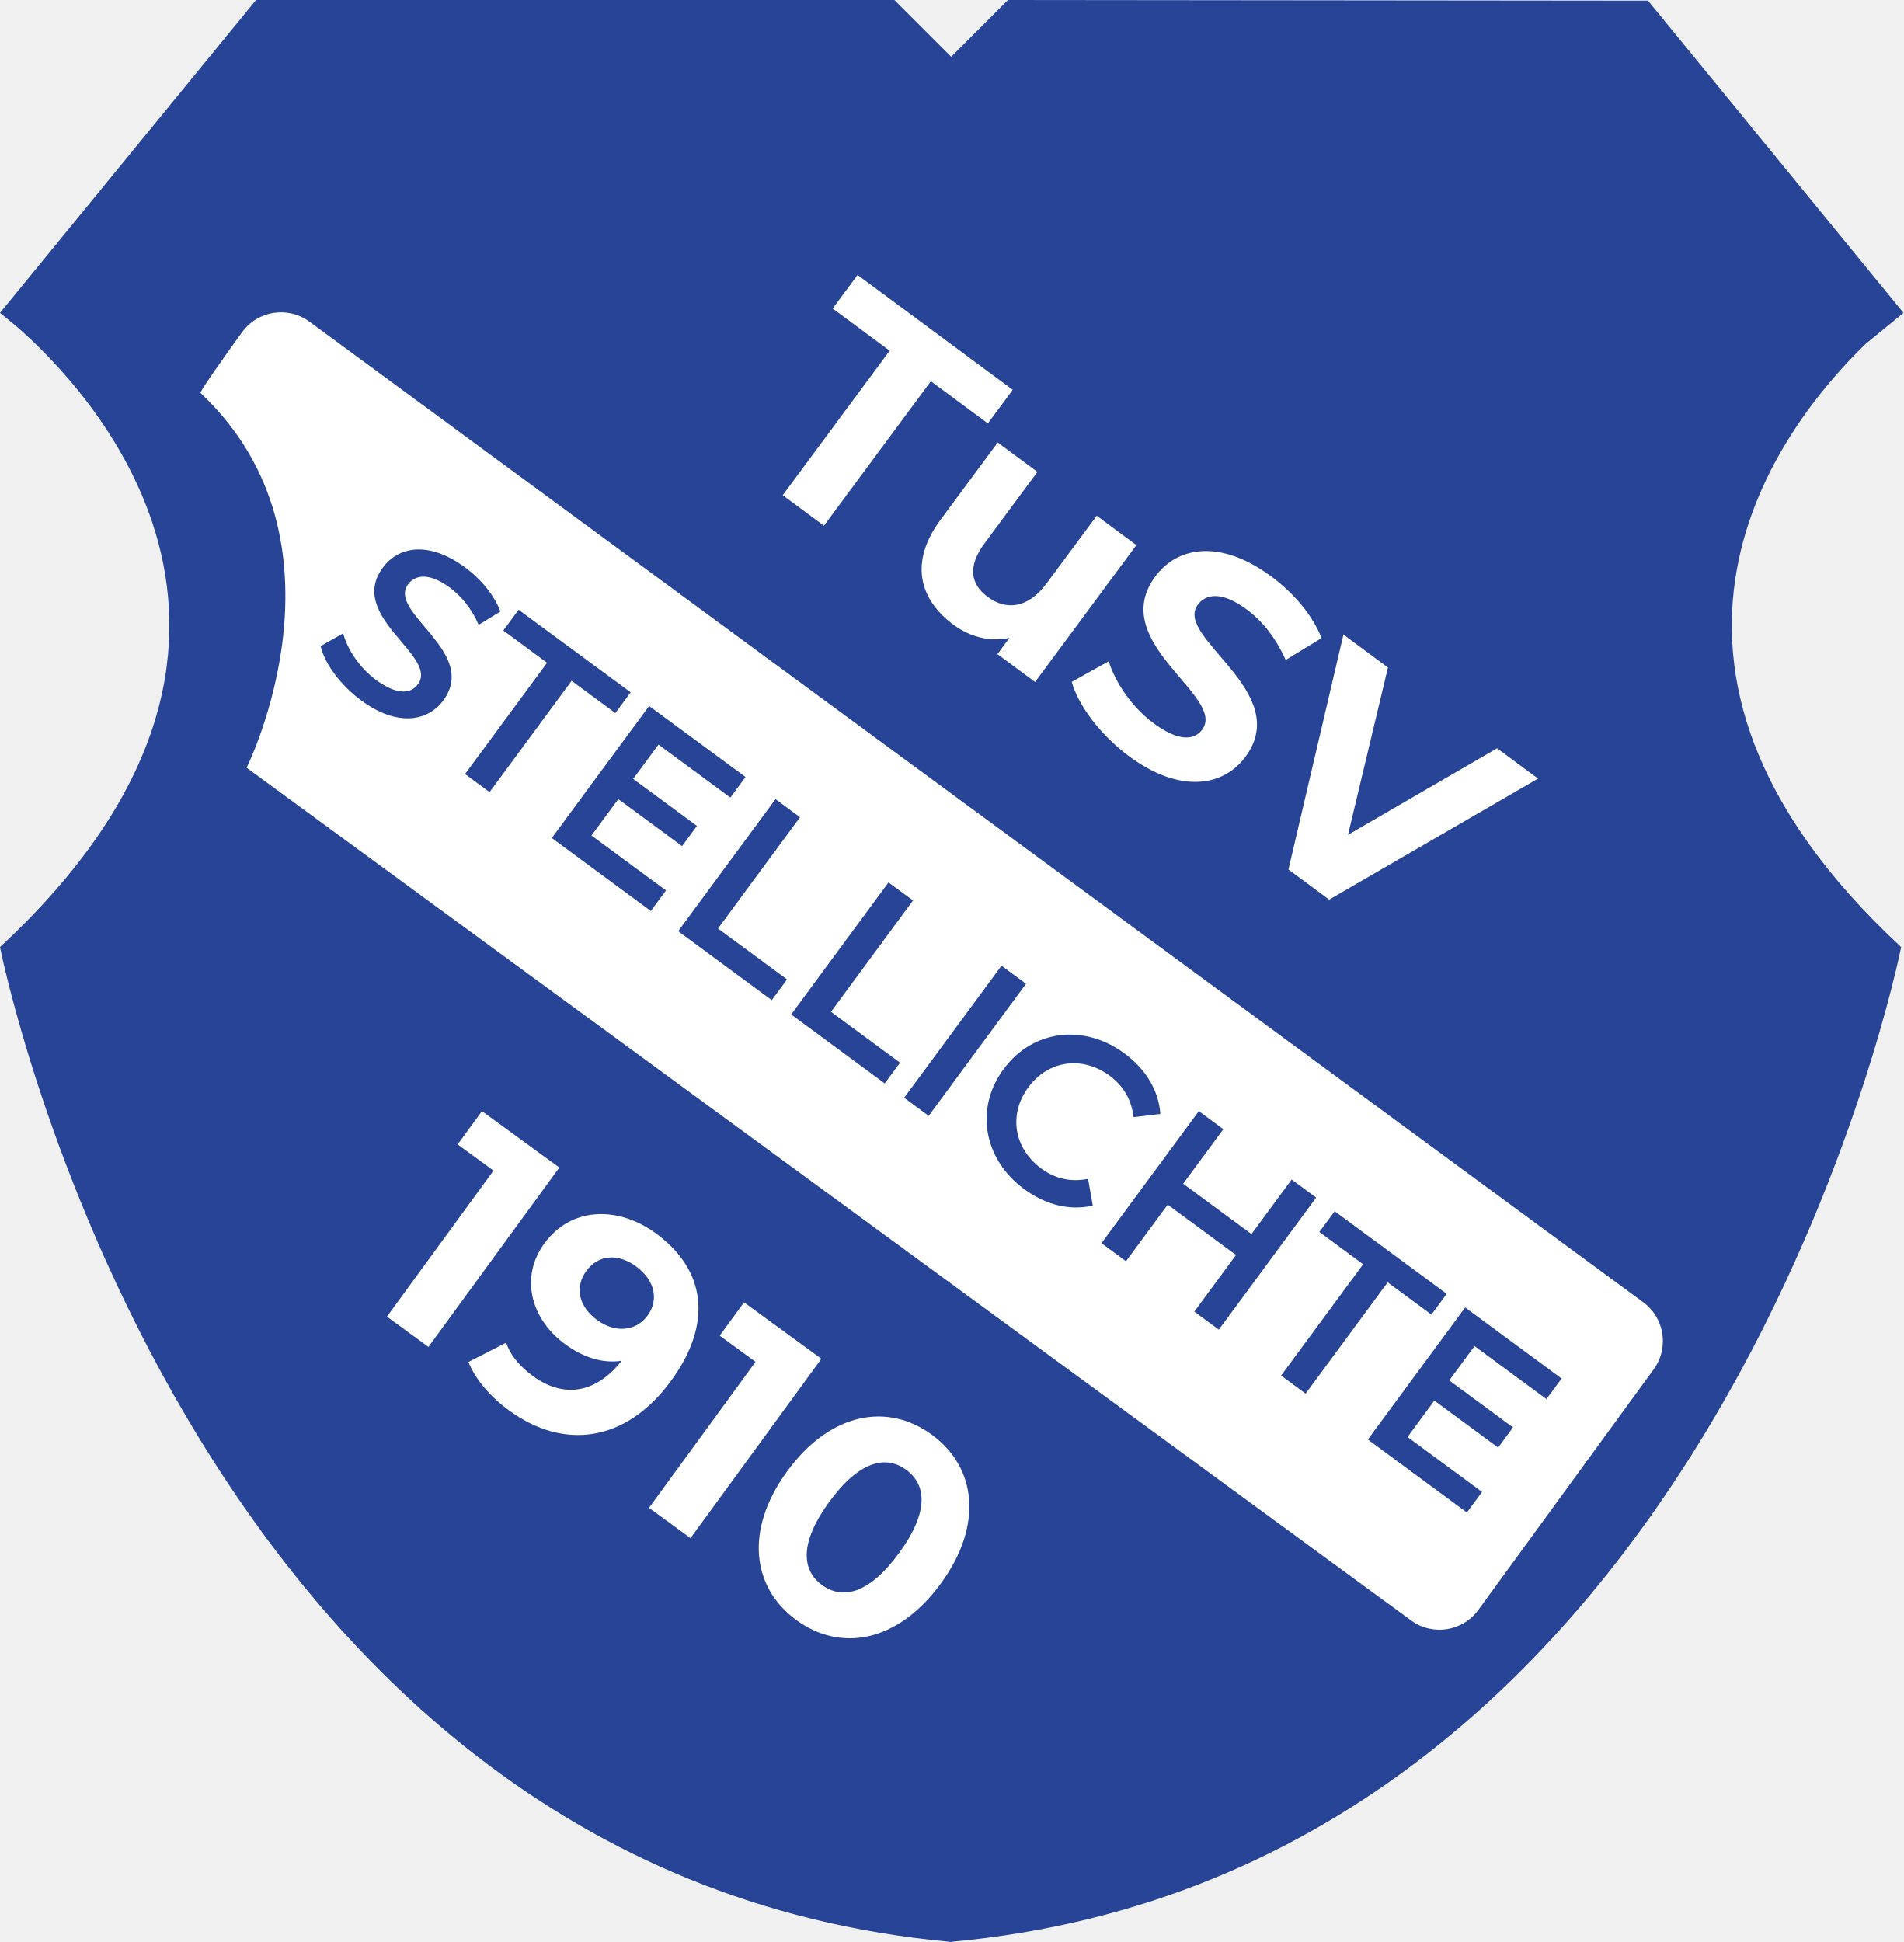
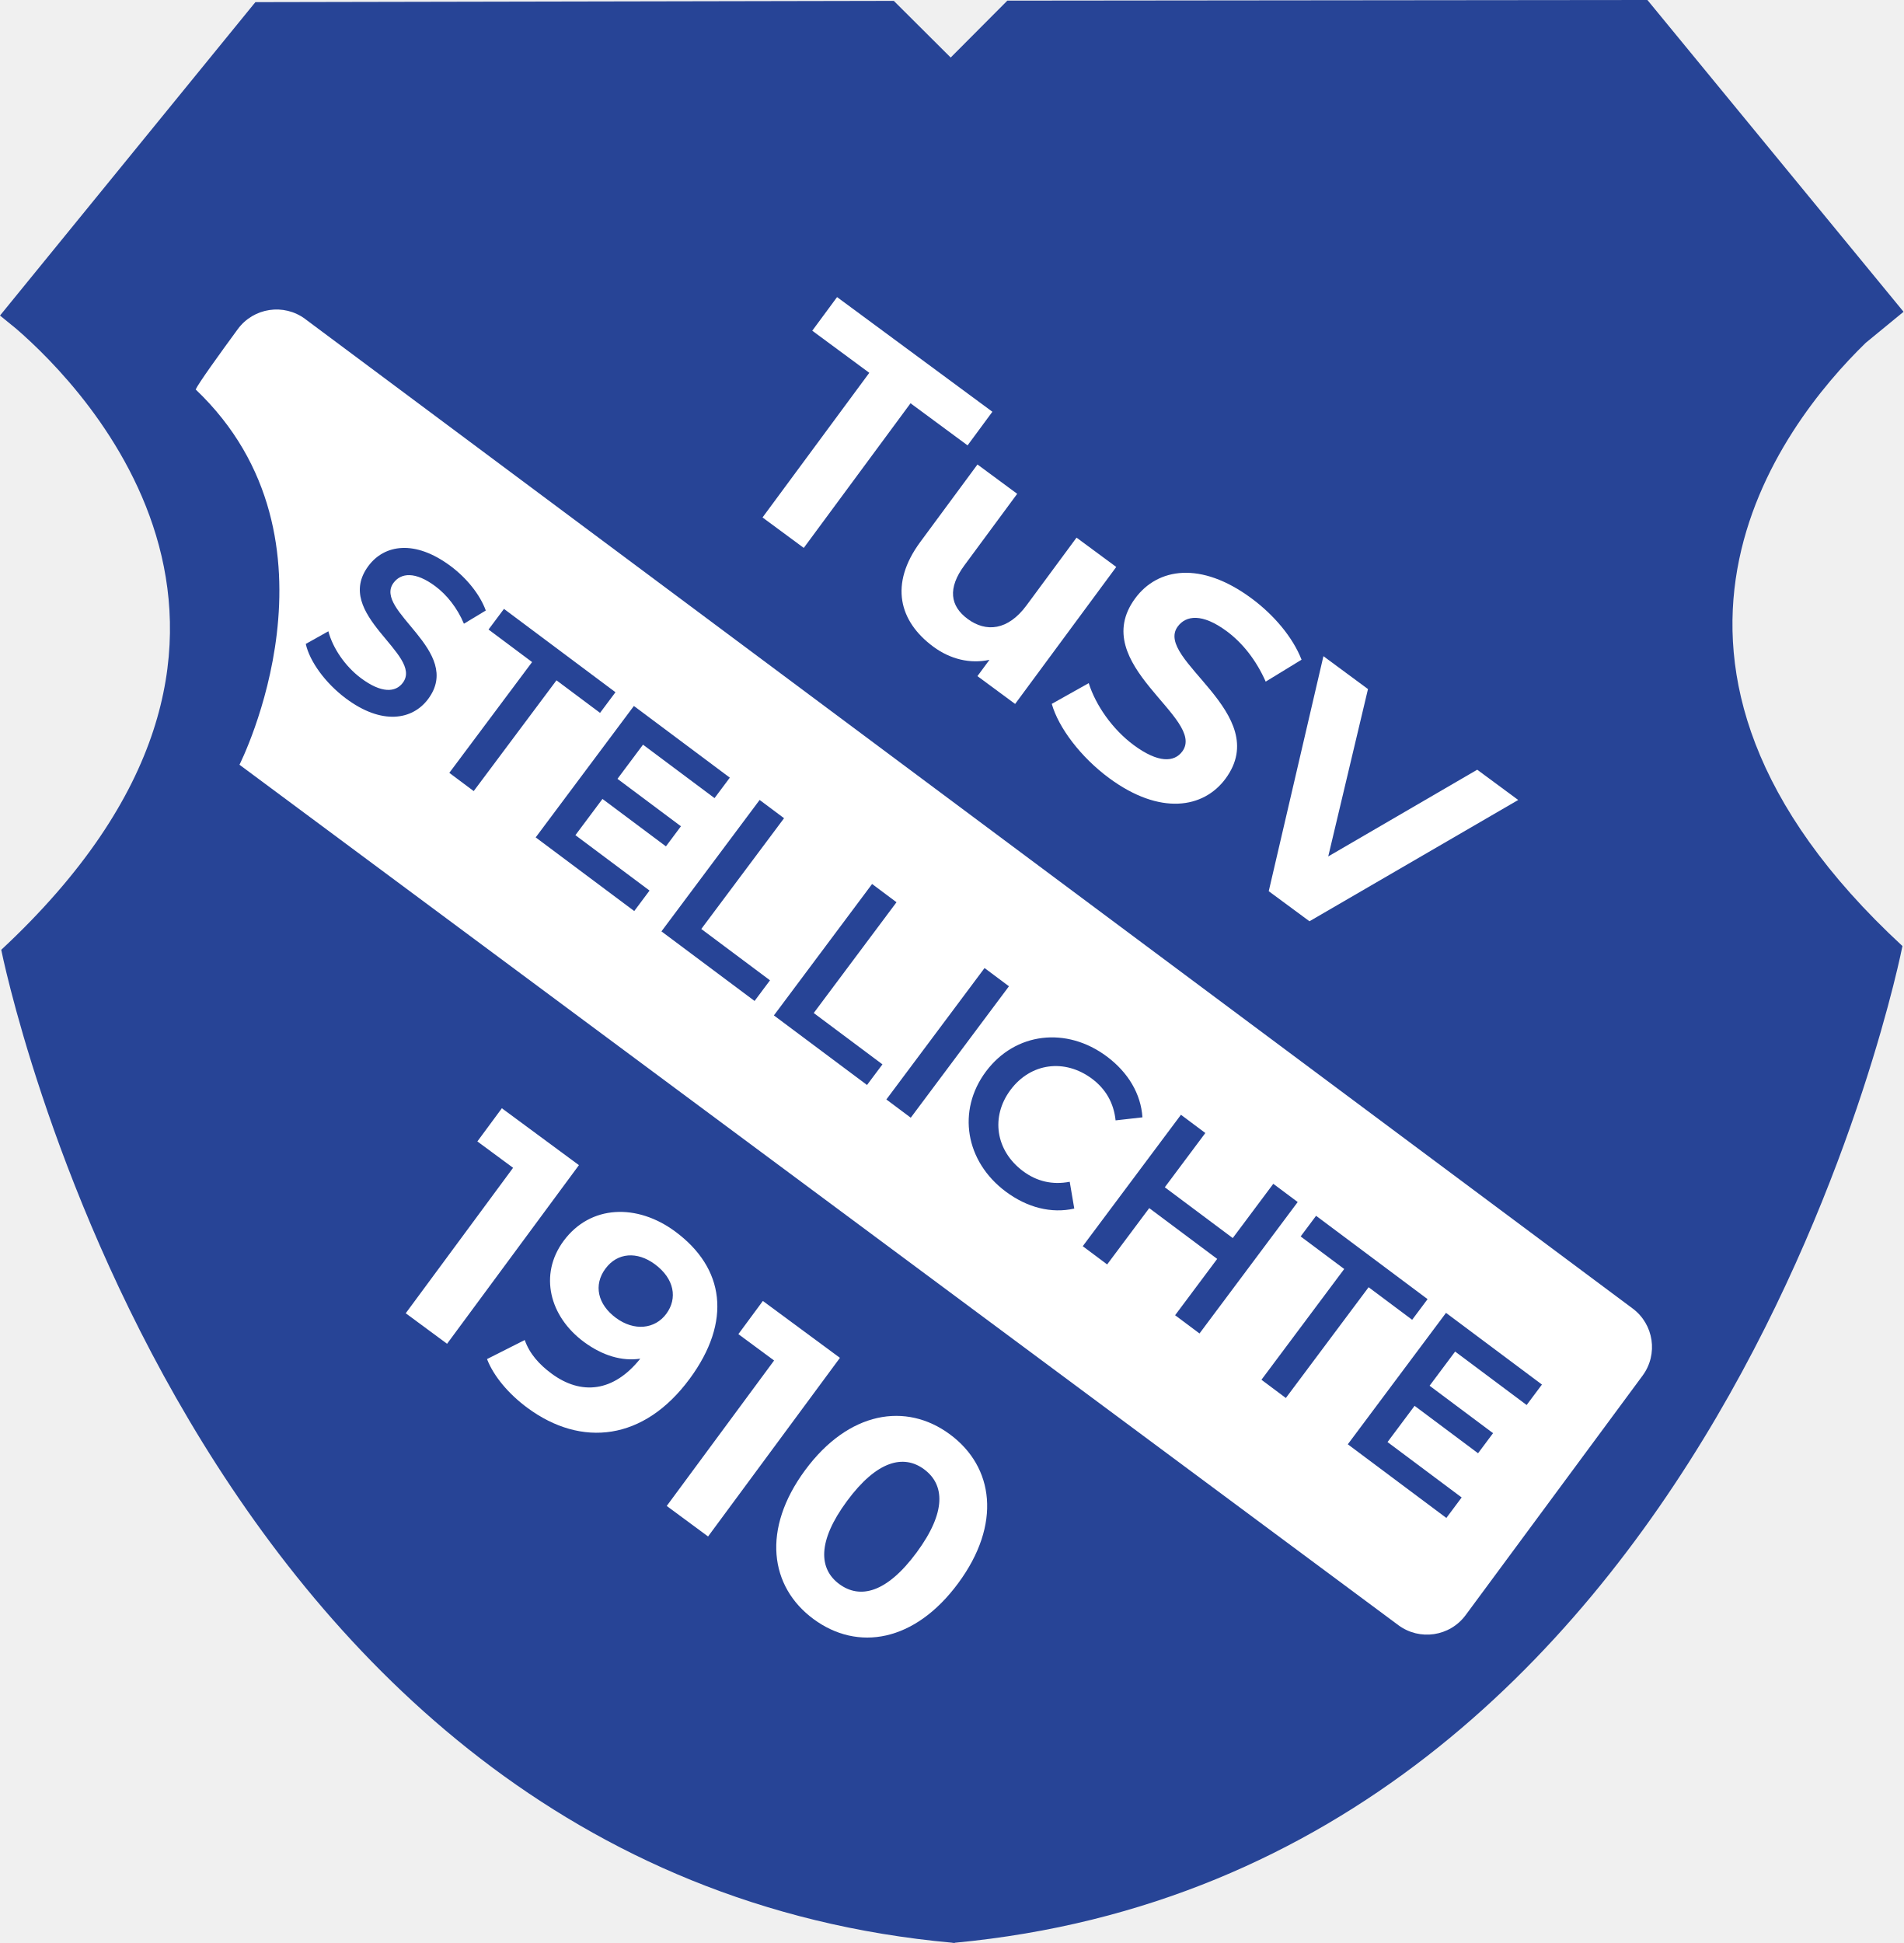
- <svg xmlns="http://www.w3.org/2000/svg" id="Ebene_1" viewBox="0 0 1069.71 1091.37">
+ <svg xmlns="http://www.w3.org/2000/svg" id="Ebene_1" data-name="Ebene 1" viewBox="0 0 1069.7 1091.79">
  <defs>
-     <style type="text/css">.cls-1 { fill: #fff; }
+     <style>
+       .cls-1 {
+         fill: #fff;
+       }

-       .cls-2 { fill: #274496; }</style>
+       .cls-2 {
+         fill: #274496;
+       }
+     </style>
  </defs>
-   <path class="cls-2" d="M142.93,1.15L0,175.84l9.15,7.48c38.57,33.49,177.64,175.66-9.15,348.92,0,0,102.36,519.22,533.53,558.99v.13c.22-.02.44-.05.66-.07.22.02.44.05.66.07v-.13c431.18-39.77,533.53-558.99,533.53-558.99-172.01-159.56-67.68-292.75-19.97-338.98l21.29-17.42L926.12.36,566.43,0h0s0,0,0,0l-31.9,31.9L502.62,0h0s0,0,0,0H143.87s0,0,0,0" />
+   <path class="cls-2" d="M142.58,2.34L0,177.31l9.16,7.46c38.64,33.41,177.99,175.31-8.46,348.94,0,0,103.38,519.02,534.63,557.94v.13c.22-.02.44-.05.66-.07.22.02.44.04.66.06v-.13c431.1-40.62,532.43-560.05,532.43-560.05-172.33-159.22-68.25-292.62-20.64-338.94l21.26-17.46L925.77,0l-359.69.36h0s0,0,0,0l-31.84,31.97L502.28.49h0s0,0,0,0l-358.73.71h-.01s0,0,0,0" />
+   <path class="cls-1" d="M488.5,209.49l-32.05-23.66,13.94-18.89,87.28,64.43-13.94,18.89-32.05-23.66-60,81.27-23.18-17.11,60-81.27Z" />
+   <path class="cls-1" d="M627.28,318.57l-56.83,76.98-21.18-15.63,6.76-9.16c-10.83,2.39-22.06-.37-31.5-7.34-19.32-14.26-24.88-35.17-7.35-58.92l32.11-43.5,22.32,16.48-29.68,40.21c-9.51,12.88-8.01,22.83,1.87,30.12,10.3,7.6,22.6,6.52,33.06-7.65l28.1-38.06,22.32,16.48Z" />
+   <path class="cls-1" d="M591.05,395.51l20.76-11.65c3.9,12.38,13.32,25.97,25.34,34.85,13.74,10.14,22.7,9.68,27.24,3.53,13.84-18.74-53.91-48.86-26.44-86.06,12.57-17.03,36.76-21.05,65.24-.03,12.59,9.3,23.25,21.81,28.22,34.54l-20.15,12.32c-5.39-12.16-13.08-21.81-21.95-28.36-13.74-10.14-22.83-8.9-27.48-2.6-13.63,18.46,54.01,48.71,26.86,85.49-12.36,16.74-36.8,20.8-65.42-.32-15.88-11.72-28.42-28.28-32.22-41.69Z" />
+   <path class="cls-1" d="M853.16,449.51l-117.3,68.16-22.89-16.9,30.73-132.06,25.04,18.49-22.34,94.04,83.72-48.73,23.04,17.01Z" />
+   <path class="cls-1" d="M325.32,654.72l-74.09,100.36-23.23-17.15,60.33-81.73-20.07-14.82,13.76-18.64,43.3,31.96Z" />
+   <path class="cls-1" d="M387.5,774.83c-25.61,34.7-60.69,38.71-91.09,16.27-10.61-7.83-18.99-17.78-22.73-27.42l21.2-10.71c2.7,7.75,8.2,13.8,15.08,18.88,16.63,12.28,34.83,10.43,49.84-8.4-10.22,1.54-21.15-1.66-31.62-9.38-19.36-14.29-25.45-37.84-11.48-56.76,15.14-20.5,41.44-21.02,62.66-5.36,27.82,20.53,32.07,50.48,8.15,82.88ZM374.46,738.19c6.35-8.6,4.56-19.67-6.48-27.82-9.89-7.3-21.01-6.65-27.78,2.53-6.77,9.18-4.37,20.03,5.95,27.65,10.18,7.52,21.86,6.39,28.32-2.35Z" />
+   <path class="cls-1" d="M471.99,763l-74.09,100.36-23.23-17.15,60.33-81.73-20.07-14.82,13.76-18.64,43.3,31.96Z" />
+   <path class="cls-1" d="M452.44,826.1c24.45-33.12,56.67-38.35,81.33-20.15,24.8,18.31,29.15,50.54,4.7,83.66-24.45,33.12-56.52,38.46-81.33,20.15-24.66-18.21-29.15-50.54-4.7-83.66ZM515.1,872.35c16.83-22.8,15.79-38.19,4.17-46.76-11.47-8.47-26.49-4.93-43.31,17.87-16.83,22.8-15.79,38.19-4.32,46.65,11.61,8.57,26.63,5.04,43.46-17.76Z" />
+   <path class="cls-1" d="M171.52,179.27l745.96,556c11.92,8.88,14.41,25.73,5.58,37.69l-99.45,134.6c-8.88,12.01-25.82,14.54-37.81,5.63L134.57,429.71s64.19-126.39-24.61-210.86c1.46-3.31,13.26-19.72,23.65-33.89,8.87-12.1,25.89-14.66,37.92-5.7Z" />
  <g>
-     <path class="cls-1" d="M499.96,197.09l-32.02-23.7,13.97-18.87,87.2,64.55-13.97,18.87-32.02-23.7-60.1,81.2-23.16-17.14,60.1-81.2Z" />
-     <path class="cls-1" d="M638.6,306.35l-56.93,76.91-21.16-15.66,6.77-9.15c-10.83,2.38-22.06-.39-31.49-7.38-19.3-14.29-24.84-35.2-7.27-58.93l32.17-43.46,22.3,16.51-29.73,40.17c-9.52,12.87-8.04,22.82,1.83,30.12,10.29,7.62,22.59,6.54,33.07-7.61l28.15-38.03,22.3,16.51Z" />
-     <path class="cls-1" d="M602.27,383.23l20.77-11.62c3.88,12.39,13.29,25.99,25.3,34.88,13.72,10.16,22.68,9.71,27.23,3.56,13.86-18.73-53.84-48.93-26.33-86.09,12.59-17.01,36.79-21.01,65.24.05,12.58,9.31,23.22,21.84,28.18,34.58l-20.16,12.29c-5.38-12.17-13.05-21.83-21.91-28.39-13.72-10.16-22.82-8.93-27.48-2.64-13.65,18.44,53.95,48.78,26.75,85.52-12.38,16.73-36.83,20.76-65.42-.41-15.87-11.74-28.39-28.31-32.17-41.74Z" />
-     <path class="cls-1" d="M864.31,437.57l-117.38,68-22.87-16.93,30.9-132.02,25.02,18.52-22.46,94.01,83.79-48.62,23.02,17.04Z" />
-   </g>
-   <g>
-     <path class="cls-1" d="M314.3,656.17l-73.53,100.77-23.32-17.02,59.88-82.06-20.15-14.71,13.66-18.72,43.48,31.72Z" />
-     <path class="cls-1" d="M377.15,775.93c-25.42,34.84-60.48,39.04-91,16.77-10.65-7.77-19.09-17.68-22.89-27.29l21.14-10.83c2.74,7.73,8.27,13.76,15.18,18.8,16.7,12.19,34.89,10.24,49.79-8.67-10.21,1.6-21.16-1.54-31.67-9.21-19.43-14.18-25.66-37.7-11.79-56.7,15.02-20.59,41.32-21.25,62.63-5.7,27.93,20.38,32.35,50.3,8.61,82.83ZM363.91,739.35c6.3-8.64,4.45-19.7-6.64-27.79-9.93-7.25-21.05-6.53-27.77,2.68-6.72,9.21-4.26,20.05,6.1,27.62,10.22,7.46,21.9,6.27,28.3-2.51Z" />
-     <path class="cls-1" d="M461.57,763.63l-73.53,100.77-23.32-17.02,59.88-82.06-20.15-14.71,13.66-18.72,43.48,31.72Z" />
-     <path class="cls-1" d="M442.37,826.83c24.27-33.25,56.45-38.67,81.22-20.6s29.43,50.37,5.16,83.63c-24.27,33.25-56.31,38.77-81.22,20.6-24.76-18.07-29.43-50.37-5.16-83.63ZM505.28,872.74c16.7-22.89,15.57-38.27,3.91-46.78-11.52-8.4-26.51-4.79-43.21,18.1-16.7,22.89-15.57,38.27-4.06,46.68,11.66,8.51,26.66,4.89,43.36-18Z" />
-   </g>
-   <g>
-     <path class="cls-1" d="M173.9,180.77l749.58,551.11c11.98,8.81,14.58,25.64,5.83,37.65l-98.56,135.25c-8.8,12.07-25.72,14.71-37.77,5.88L138.58,431.45s63.37-126.81-25.99-210.69c1.43-3.32,13.13-19.8,23.42-34.04,8.79-12.16,25.8-14.83,37.88-5.94Z" />
-     <g>
-       <path class="cls-2" d="M180.18,363.09l12.66-7.19c2.42,9.15,9.35,19.49,18.47,26.21,11.55,8.52,19.48,7.98,23.54,2.46,11.8-16.01-40.04-38.02-19.72-65.58,8.83-11.98,25.87-15.12,46.23-.12,8.9,6.56,16.51,15.77,19.86,24.78l-12.24,7.5c-3.79-8.85-9.7-16.15-16.16-20.91-11.45-8.44-19.4-7.42-23.54-1.81-11.64,15.8,39.93,37.94,19.85,65.18-8.75,11.87-25.9,14.94-46.25-.06-11.56-8.52-20.45-20.64-22.7-30.47Z" />
-       <path class="cls-2" d="M307.43,372.46l-24.59-18.13,8.6-11.66,62.97,46.41-8.6,11.66-24.59-18.13-46.1,62.55-13.78-10.16,46.1-62.55Z" />
-       <path class="cls-2" d="M374.26,500.42l-8.52,11.55-55.65-41.02,54.7-74.21,54.17,39.93-8.52,11.55-40.39-29.77-14.22,19.29,35.83,26.41-8.36,11.34-35.83-26.41-15.08,20.46,41.87,30.86Z" />
-       <path class="cls-2" d="M435.81,449.1l13.78,10.16-46.1,62.55,38.8,28.6-8.6,11.66-52.58-38.76,54.7-74.21Z" />
-       <path class="cls-2" d="M499.31,495.9l13.78,10.16-46.1,62.55,38.8,28.6-8.6,11.66-52.58-38.76,54.7-74.21Z" />
-       <path class="cls-2" d="M562.81,542.71l13.78,10.16-54.7,74.21-13.78-10.16,54.7-74.21Z" />
-       <path class="cls-2" d="M563.98,600.83c16.33-22.16,45.09-25.66,67.88-8.86,12.09,8.91,19.27,20.91,20.22,34.05l-15.08,1.81c-1.11-9.82-5.68-17.6-13.42-23.3-15.37-11.33-34.47-8.72-45.72,6.54-11.25,15.27-8.09,34.28,7.28,45.61,7.74,5.7,16.53,7.77,26.31,5.81l2.65,15.04c-12.83,2.98-26.42-.33-38.61-9.32-22.69-16.72-27.85-45.23-11.52-67.39Z" />
-       <path class="cls-2" d="M739.63,673.04l-54.7,74.21-13.78-10.16,23.44-31.8-38.38-28.29-23.44,31.8-13.78-10.16,54.7-74.21,13.78,10.16-22.58,30.64,38.38,28.29,22.58-30.64,13.78,10.16Z" />
-       <path class="cls-2" d="M766.02,710.49l-24.59-18.13,8.6-11.66,62.97,46.42-8.6,11.66-24.59-18.13-46.1,62.55-13.78-10.16,46.1-62.55Z" />
-       <path class="cls-2" d="M832.85,838.45l-8.52,11.55-55.65-41.02,54.7-74.21,54.17,39.93-8.52,11.55-40.39-29.77-14.22,19.29,35.83,26.41-8.36,11.34-35.83-26.41-15.08,20.46,41.87,30.87Z" />
-     </g>
+     <path class="cls-2" d="M171.82,361.83l12.71-7.11c2.36,9.16,9.23,19.55,18.3,26.33,11.5,8.59,19.43,8.1,23.53,2.62,11.9-15.93-39.79-38.28-19.29-65.71,8.91-11.92,25.97-14.95,46.23.18,8.86,6.62,16.41,15.88,19.69,24.91l-12.29,7.42c-3.73-8.87-9.59-16.21-16.02-21.02-11.39-8.51-19.35-7.55-23.52-1.96-11.75,15.72,39.68,38.2,19.42,65.31-8.83,11.82-26,14.77-46.25-.37-11.5-8.59-20.32-20.77-22.5-30.62Z" />
+     <path class="cls-2" d="M299.01,372.03l-24.48-18.29,8.67-11.6,62.66,46.83-8.67,11.6-24.48-18.29-46.51,62.24-13.71-10.25,46.51-62.24Z" />
+     <path class="cls-2" d="M365,500.43l-8.59,11.5-55.38-41.39,55.18-73.85,53.91,40.28-8.59,11.5-40.19-30.03-14.35,19.2,35.66,26.65-8.43,11.29-35.66-26.65-15.21,20.36,41.67,31.14Z" />
+     <path class="cls-2" d="M426.89,449.51l13.71,10.25-46.51,62.24,38.61,28.85-8.67,11.6-52.33-39.1,55.18-73.85Z" />
+     <path class="cls-2" d="M490.08,496.73l13.71,10.25-46.51,62.24,38.61,28.85-8.67,11.6-52.33-39.1,55.18-73.85Z" />
+     <path class="cls-2" d="M553.27,543.95l13.71,10.25-55.18,73.85-13.71-10.25,55.18-73.85Z" />
+     <path class="cls-2" d="M554.06,602.08c16.48-22.05,45.26-25.37,67.94-8.42,12.03,8.99,19.13,21.04,20,34.18l-15.09,1.71c-1.04-9.82-5.56-17.64-13.26-23.39-15.3-11.43-34.41-8.95-45.77,6.24-11.35,15.19-8.32,34.23,6.98,45.66,7.7,5.75,16.48,7.87,26.27,5.99l2.56,15.06c-12.85,2.89-26.42-.51-38.55-9.57-22.58-16.87-27.55-45.41-11.08-67.46Z" />
+     <path class="cls-2" d="M729.24,675.44l-55.18,73.85-13.71-10.25,23.65-31.65-38.19-28.54-23.65,31.65-13.71-10.25,55.18-73.85,13.71,10.25-22.78,30.49,38.19,28.54,22.78-30.49,13.71,10.25Z" />
+     <path class="cls-2" d="M755.38,713.06l-24.48-18.29,8.67-11.6,62.66,46.83-8.67,11.6-24.47-18.29-46.51,62.24-13.71-10.25,46.51-62.24Z" />
+     <path class="cls-2" d="M821.37,841.45l-8.59,11.5-55.38-41.39,55.18-73.85,53.91,40.28-8.59,11.5-40.19-30.03-14.35,19.2,35.66,26.65-8.43,11.29-35.66-26.65-15.21,20.36,41.67,31.14Z" />
  </g>
</svg>
